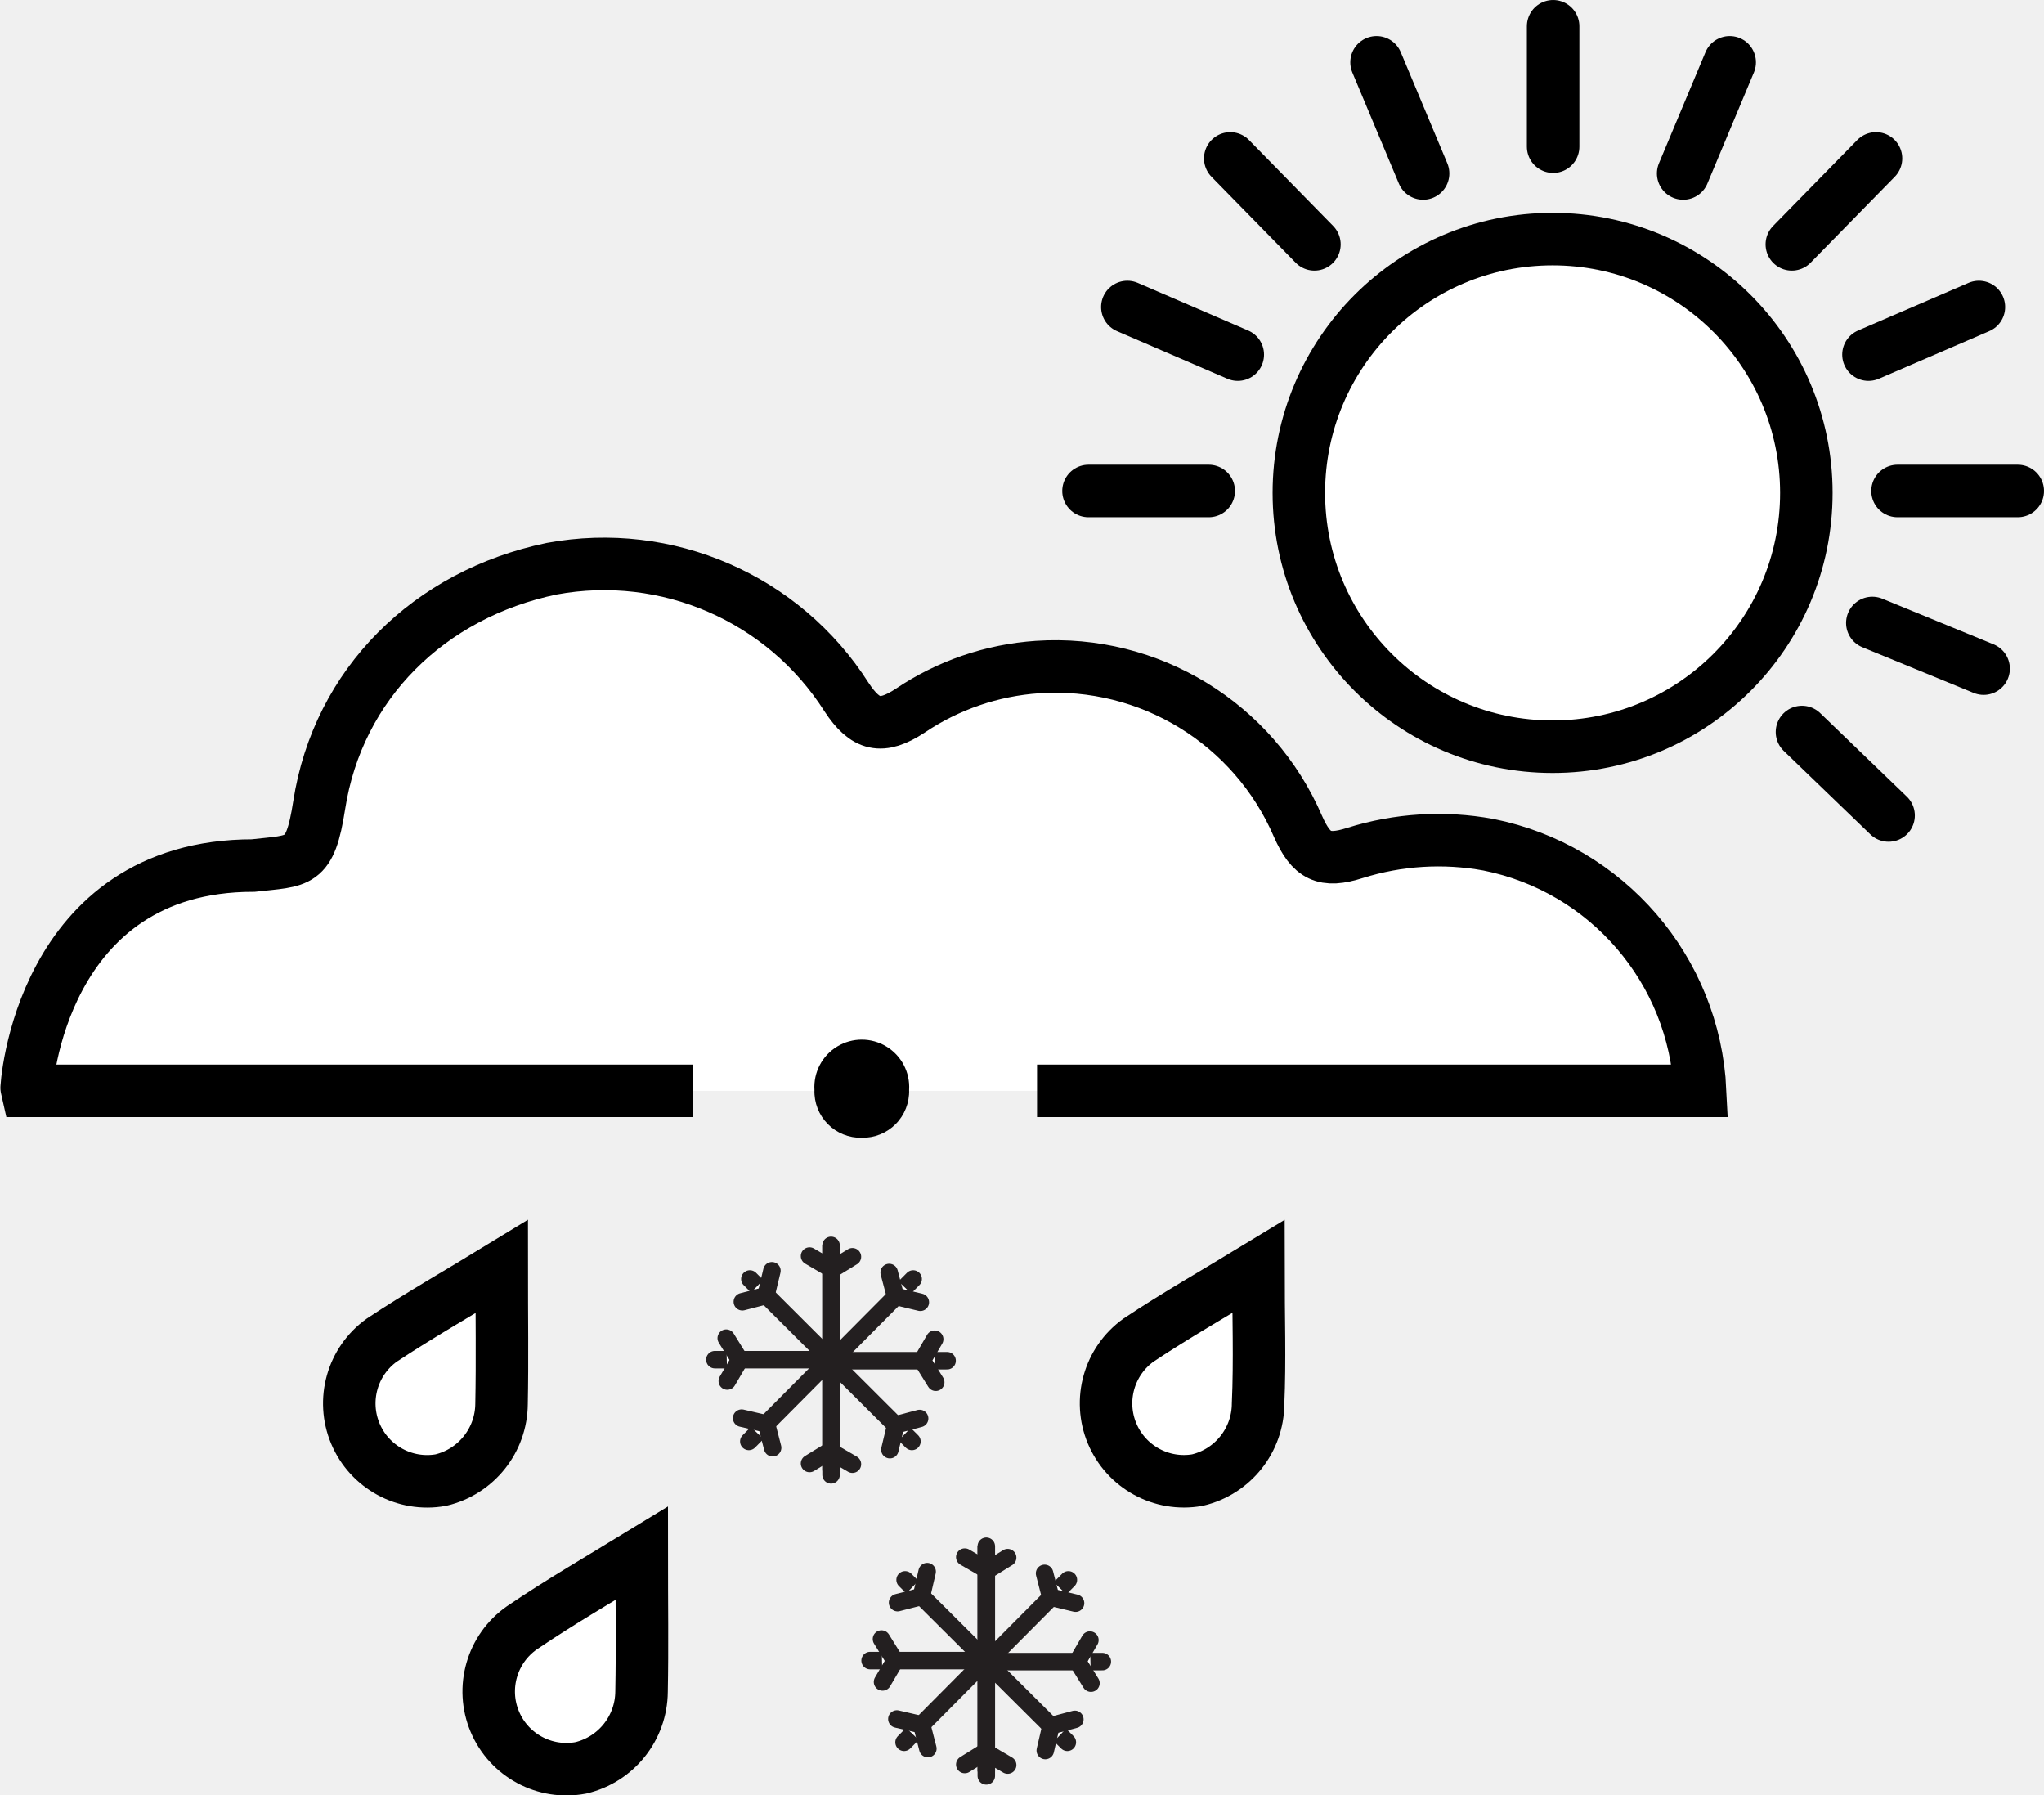
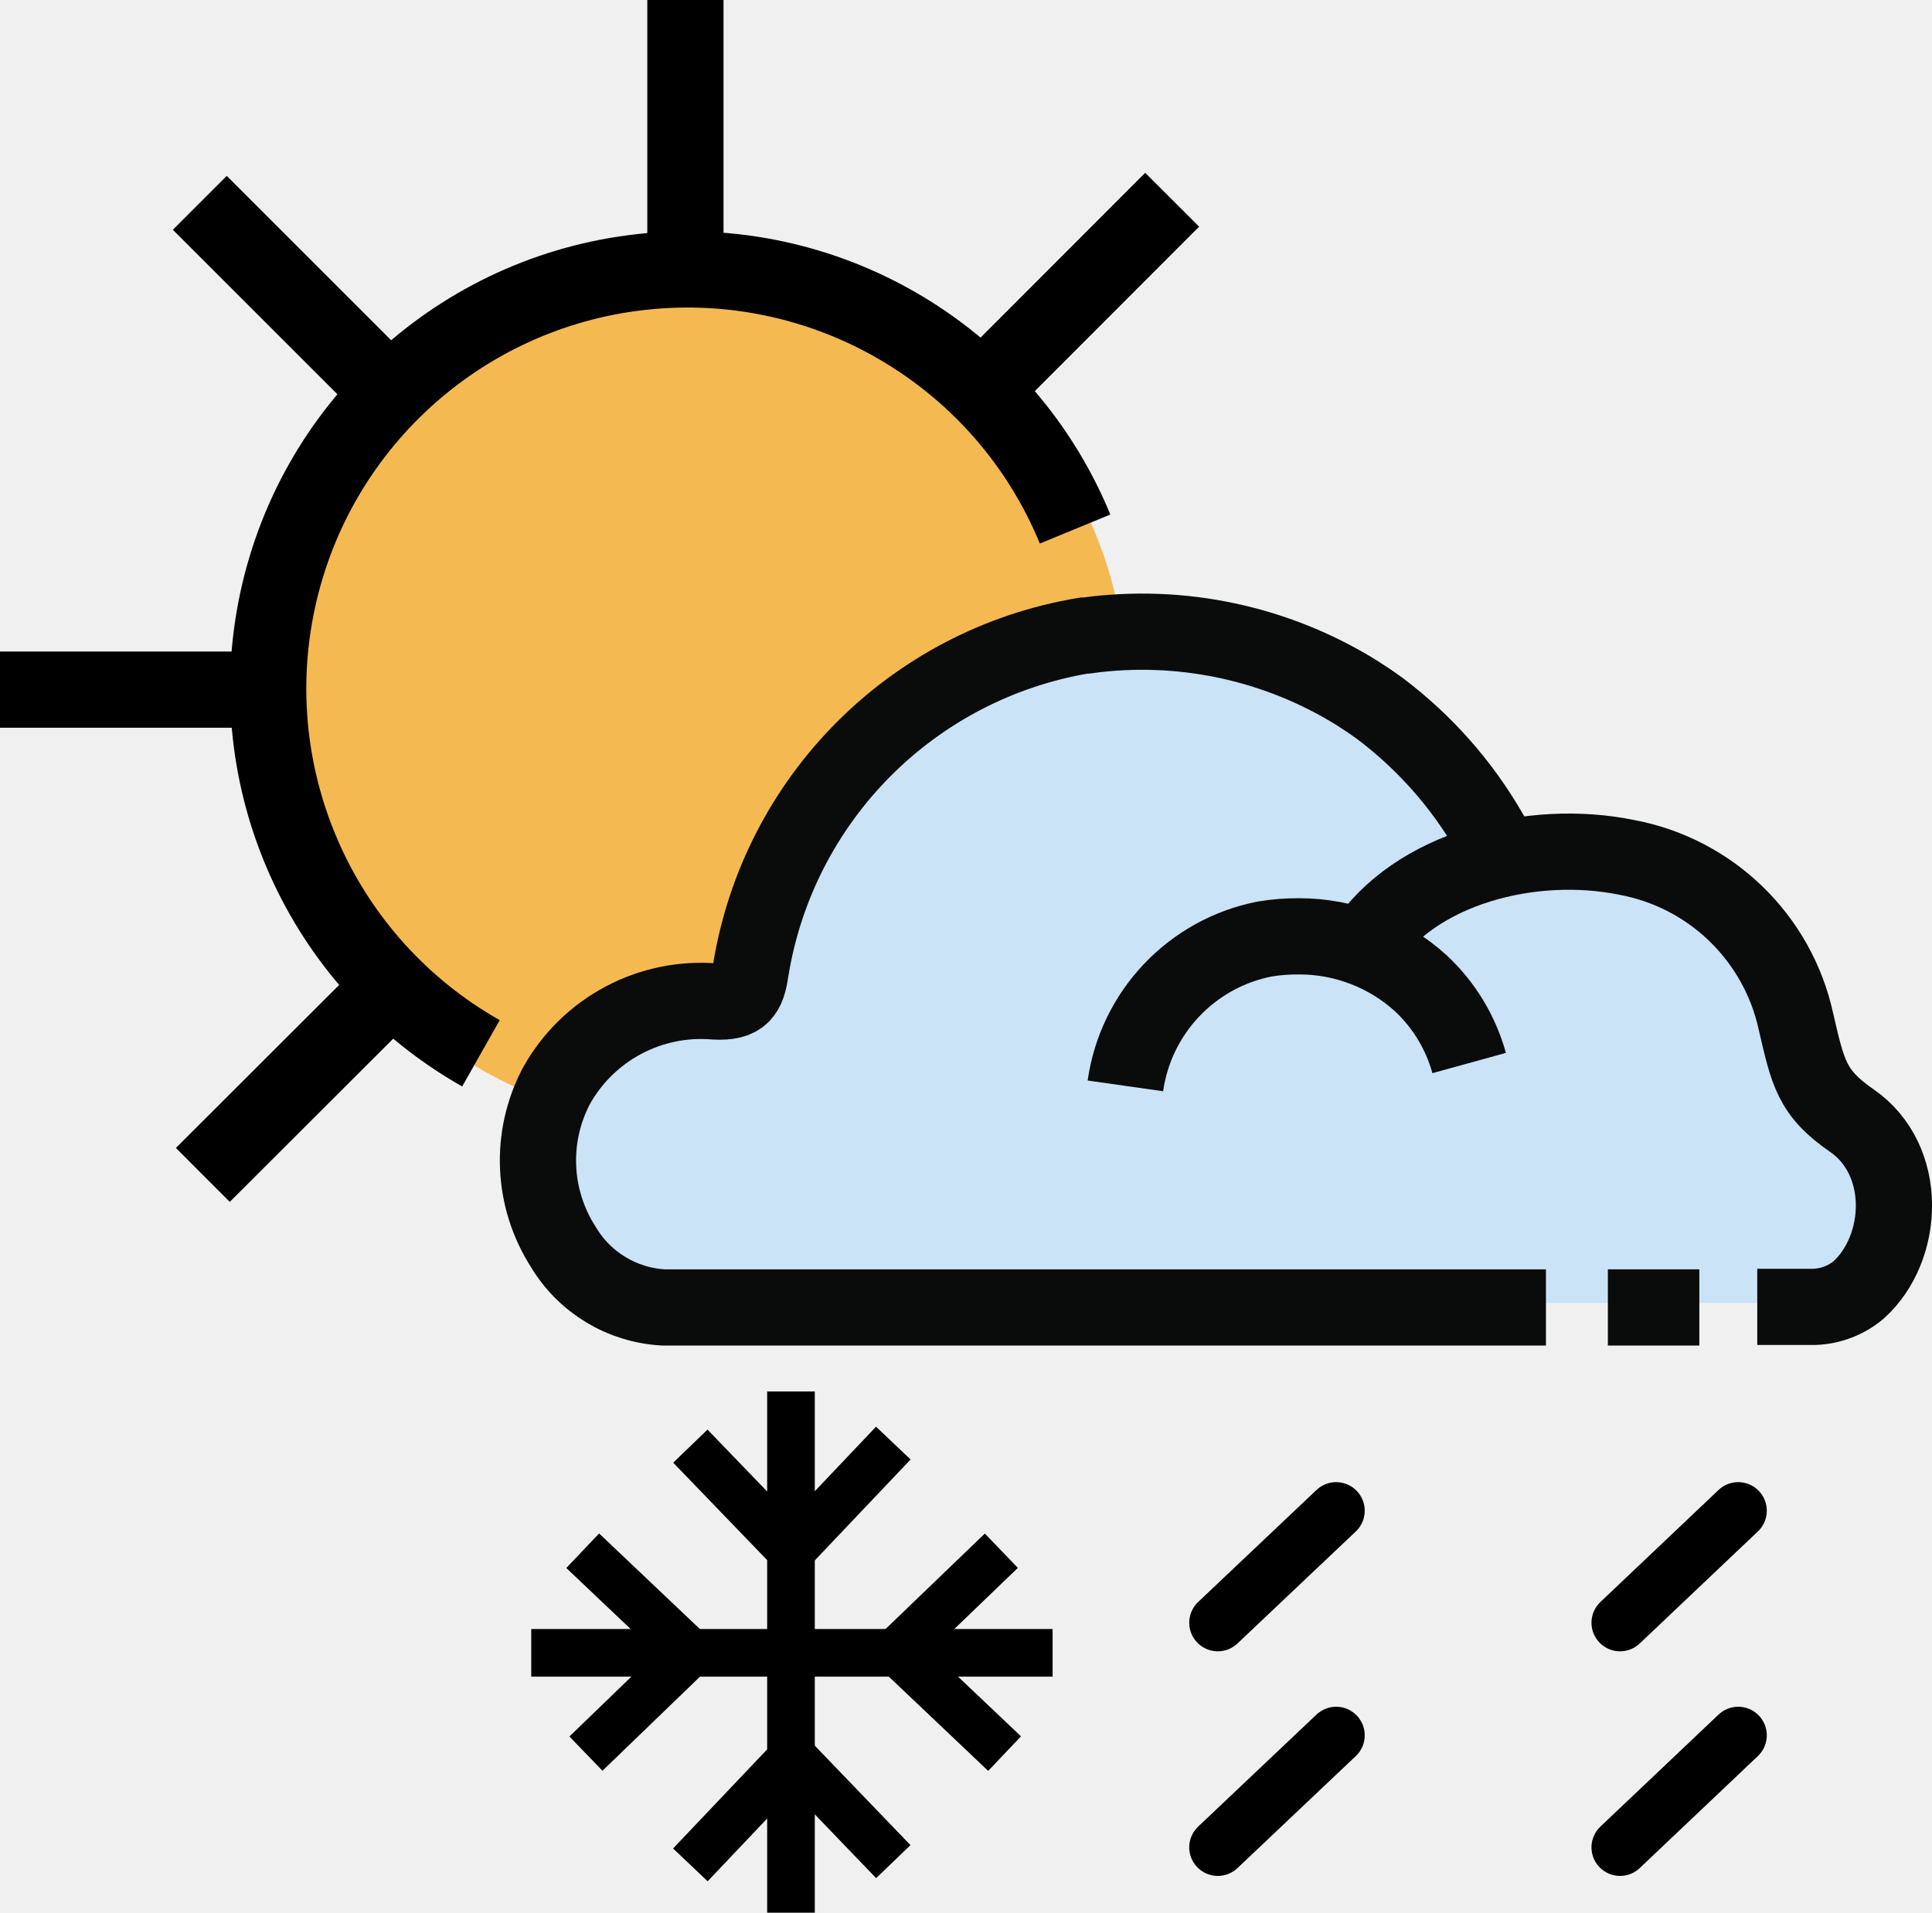
- <svg xmlns="http://www.w3.org/2000/svg" viewBox="0 0 116.8 102.52">
+ <svg xmlns="http://www.w3.org/2000/svg" viewBox="0 0 101.39 100.4">
  <defs>
-     <style>.cls-1,.cls-2,.cls-3,.cls-4{fill:#fff;stroke-miterlimit:10;}.cls-1,.cls-2{stroke:#231f20;}.cls-1,.cls-4{stroke-linecap:round;}.cls-3,.cls-4{stroke:#000;stroke-width:3px;}</style>
+     <style>.cls-1{fill:#f5b952;}.cls-2{fill:#cae3f6;}.cls-3,.cls-4,.cls-5,.cls-6,.cls-7{fill:none;stroke-miterlimit:10;}.cls-3,.cls-4,.cls-5,.cls-6{stroke:#000;}.cls-3{stroke-width:2.5px;}.cls-4{stroke-linecap:round;stroke-width:3px;}.cls-5,.cls-6,.cls-7{stroke-width:4px;}.cls-6{stroke-linecap:square;}.cls-7{stroke:#0a0b0b;}</style>
  </defs>
  <g id="Layer_2" data-name="Layer 2">
    <g id="Layer_1-2" data-name="Layer 1">
-       <line class="cls-1" x1="47.46" y1="72.57" x2="48.71" y2="71.8" />
-       <line class="cls-1" x1="48.71" y1="83.65" x2="47.49" y2="82.94" />
-       <line class="cls-1" x1="47.49" y1="77.74" x2="52.11" y2="82.35" />
-       <polyline class="cls-1" points="52.55 81.04 51.19 81.4 50.85 82.82" />
-       <line class="cls-1" x1="52.18" y1="73.07" x2="47.47" y2="77.81" />
-       <polyline class="cls-1" points="50.81 72.7 51.17 74.06 52.59 74.4" />
-       <line class="cls-1" x1="54.12" y1="77.74" x2="47.49" y2="77.74" />
-       <polyline class="cls-1" points="53.41 76.51 52.7 77.73 53.47 78.97" />
-       <line class="cls-2" x1="47.49" y1="84.02" x2="47.49" y2="71.15" />
-       <line class="cls-1" x1="47.49" y1="84.26" x2="47.49" y2="71.15" />
-       <line class="cls-1" x1="47.5" y1="82.85" x2="46.26" y2="83.61" />
-       <line class="cls-1" x1="46.26" y1="71.76" x2="47.47" y2="72.47" />
-       <line class="cls-1" x1="47.47" y1="77.68" x2="42.85" y2="73.07" />
-       <polyline class="cls-1" points="42.42 74.37 43.77 74.02 44.11 72.6" />
-       <line class="cls-1" x1="42.79" y1="82.35" x2="47.5" y2="77.61" />
-       <polyline class="cls-1" points="44.15 82.71 43.8 81.35 42.38 81.02" />
-       <line class="cls-1" x1="40.85" y1="77.68" x2="47.47" y2="77.68" />
-       <polyline class="cls-1" points="41.56 78.9 42.27 77.69 41.5 76.45" />
-       <line class="cls-1" x1="56.34" y1="89.76" x2="57.58" y2="88.99" />
-       <line class="cls-1" x1="57.58" y1="100.84" x2="56.37" y2="100.13" />
-       <line class="cls-1" x1="56.36" y1="94.93" x2="60.99" y2="99.54" />
-       <polyline class="cls-1" points="61.42 98.23 60.06 98.59 59.73 100.01" />
-       <line class="cls-1" x1="61.05" y1="90.26" x2="56.34" y2="95" />
-       <polyline class="cls-1" points="59.69 89.89 60.04 91.25 61.46 91.59" />
-       <line class="cls-1" x1="62.99" y1="94.93" x2="56.36" y2="94.93" />
-       <polyline class="cls-1" points="62.28 93.7 61.57 94.92 62.34 96.16" />
-       <line class="cls-2" x1="56.36" y1="101.21" x2="56.36" y2="88.34" />
-       <line class="cls-1" x1="56.36" y1="101.46" x2="56.36" y2="88.34" />
-       <line class="cls-1" x1="56.37" y1="100.04" x2="55.13" y2="100.81" />
-       <line class="cls-1" x1="55.13" y1="88.96" x2="56.34" y2="89.66" />
-       <line class="cls-1" x1="56.35" y1="94.87" x2="51.72" y2="90.26" />
-       <polyline class="cls-1" points="51.29 91.56 52.65 91.21 52.98 89.79" />
-       <line class="cls-1" x1="51.66" y1="99.54" x2="56.37" y2="94.8" />
-       <polyline class="cls-1" points="53.02 99.9 52.67 98.54 51.25 98.21" />
-       <line class="cls-1" x1="49.72" y1="94.87" x2="56.35" y2="94.87" />
-       <polyline class="cls-1" points="50.43 96.09 51.14 94.88 50.37 93.64" />
-       <path class="cls-3" d="M28.67,72.36c-2.47,1.51-4.71,2.78-6.85,4.2a4.45,4.45,0,0,0,3.37,8,4.51,4.51,0,0,0,3.47-4.36C28.71,77.73,28.67,75.25,28.67,72.36Z" />
-       <path class="cls-3" d="M71.91,72.36c-2.48,1.51-4.72,2.78-6.85,4.2a4.45,4.45,0,0,0,3.36,8,4.5,4.5,0,0,0,3.47-4.36C72,77.73,71.91,75.25,71.91,72.36Z" />
-       <path class="cls-3" d="M36.67,88.74C34.2,90.25,32,91.52,29.82,93a4.44,4.44,0,0,0,3.37,8,4.51,4.51,0,0,0,3.47-4.36C36.71,94.11,36.67,91.63,36.67,88.74Z" />
-       <path class="cls-3" d="M59.26,62.32H97.15a15.07,15.07,0,0,0-12.1-14.06,15.87,15.87,0,0,0-7.62.47c-1.76.56-2.5.2-3.26-1.52a15.1,15.1,0,0,0-14.88-9.1A14.82,14.82,0,0,0,52,40.61c-1.62,1.06-2.55.86-3.63-.79a16.43,16.43,0,0,0-16.84-7.33c-7,1.45-12.22,6.59-13.29,13.51-.53,3.41-1.13,3.15-3.77,3.45-12.16,0-13,12.68-12.95,12.87H39.61" />
-       <path d="M49.24,65a2.64,2.64,0,0,1-2.7-2.73,2.71,2.71,0,1,1,5.41,0A2.65,2.65,0,0,1,49.24,65Z" />
-       <line class="cls-4" x1="69.07" y1="28.05" x2="62.2" y2="28.05" />
-       <line class="cls-4" x1="75.11" y1="13.96" x2="70.3" y2="9.05" />
-       <line class="cls-4" x1="81.32" y1="9.91" x2="78.66" y2="3.56" />
-       <line class="cls-4" x1="70.73" y1="20.26" x2="64.42" y2="17.54" />
-       <path class="cls-3" d="M88.72,42.66h0a14.49,14.49,0,0,0,0-29h0a14.49,14.49,0,1,0,0,29h0Z" />
-       <line class="cls-4" x1="108.43" y1="28.05" x2="115.3" y2="28.05" />
-       <line class="cls-4" x1="88.75" y1="8.38" x2="88.75" y2="1.5" />
-       <line class="cls-4" x1="102.97" y1="41.82" x2="107.92" y2="46.59" />
-       <line class="cls-4" x1="102.39" y1="13.96" x2="107.2" y2="9.05" />
-       <line class="cls-4" x1="106.99" y1="35.59" x2="113.35" y2="38.2" />
-       <line class="cls-4" x1="96.18" y1="9.91" x2="98.84" y2="3.56" />
-       <line class="cls-4" x1="106.77" y1="20.26" x2="113.08" y2="17.54" />
+       <path class="cls-1" d="M36.52,13.88A22.63,22.63,0,1,0,59.15,36.5,22.65,22.65,0,0,0,36.52,13.88Z" />
+       <path class="cls-2" d="M81.18,68.4H35a6.55,6.55,0,0,1-5.25-3.17,8.41,8.41,0,0,1-.36-8.47,8.68,8.68,0,0,1,8.31-4.41c1.4.07,1.69-.44,1.86-1.6A21.19,21.19,0,0,1,57,33.23l.1,0a21.34,21.34,0,0,1,14.15,3c.41.25.83.54,1.24.84a21.86,21.86,0,0,1,5.73,6.49l.66,1.13" />
+       <path class="cls-2" d="M59.17,56.75a9.15,9.15,0,0,1,7.3-7.69,11.41,11.41,0,0,1,1.79-.14,9.49,9.49,0,0,1,6.38,2.47,8.9,8.9,0,0,1,2.52,4.21" />
+       <path class="cls-2" d="M71.65,49.49c2.67-4.11,8.82-5.63,13.73-4.62a11.16,11.16,0,0,1,8.89,8.59c.62,2.71.82,3.74,2.92,5.19,3,2.06,2.77,6.68.35,8.86a3.8,3.8,0,0,1-2.31.89h-16" />
+       <line class="cls-2" x1="84.42" y1="68.4" x2="89.2" y2="68.4" />
+       <polyline class="cls-3" points="36.23 97.89 41.6 92.23 46.88 97.72" />
+       <polyline class="cls-3" points="46.88 75.75 41.52 81.4 36.23 75.91" />
+       <line class="cls-3" x1="41.51" y1="73.04" x2="41.51" y2="100.4" />
+       <polyline class="cls-3" points="52.72 92.05 47.06 86.68 52.55 81.4" />
+       <polyline class="cls-3" points="30.58 81.4 36.23 86.76 30.75 92.05" />
+       <line class="cls-3" x1="27.88" y1="86.76" x2="55.24" y2="86.76" />
+       <line class="cls-4" x1="91.22" y1="91.09" x2="85.02" y2="96.97" />
+       <line class="cls-4" x1="70.12" y1="91.09" x2="63.91" y2="96.97" />
+       <line class="cls-4" x1="91.22" y1="79.3" x2="85.02" y2="85.18" />
+       <line class="cls-4" x1="70.12" y1="79.3" x2="63.91" y2="85.18" />
+       <path class="cls-5" d="M56.42,27.77A22,22,0,1,0,25.24,55.29" />
+       <line class="cls-6" x1="35.97" y1="14.01" x2="35.97" y2="2" />
+       <line class="cls-6" x1="14.01" y1="36.2" x2="2" y2="36.2" />
+       <line class="cls-6" x1="20.4" y1="20.56" x2="11.9" y2="12.06" />
+       <line class="cls-6" x1="51.61" y1="20.4" x2="60.1" y2="11.9" />
+       <line class="cls-6" x1="20.56" y1="51.77" x2="12.06" y2="60.26" />
+       <path class="cls-7" d="M81.13,68.63H34.82a6.53,6.53,0,0,1-5.26-3.18A8.4,8.4,0,0,1,29.2,57a8.69,8.69,0,0,1,8.33-4.43c1.4.07,1.69-.44,1.86-1.6A21.26,21.26,0,0,1,56.9,33.36l.11,0a21.37,21.37,0,0,1,14.18,3c.41.26.83.54,1.24.84a21.74,21.74,0,0,1,5.75,6.51l.67,1.13" />
+       <path class="cls-7" d="M59.06,57a9.17,9.17,0,0,1,7.31-7.71,10.54,10.54,0,0,1,1.81-.14,9.47,9.47,0,0,1,6.39,2.47A9,9,0,0,1,77.1,55.8" />
+       <path class="cls-7" d="M71.57,49.67C74.25,45.54,80.41,44,85.34,45a11.19,11.19,0,0,1,8.91,8.62c.63,2.71.83,3.75,2.93,5.2,3,2.07,2.78,6.7.36,8.89a3.83,3.83,0,0,1-2.32.89h-3" />
+       <line class="cls-7" x1="84.38" y1="68.63" x2="89.18" y2="68.63" />
    </g>
  </g>
</svg>
